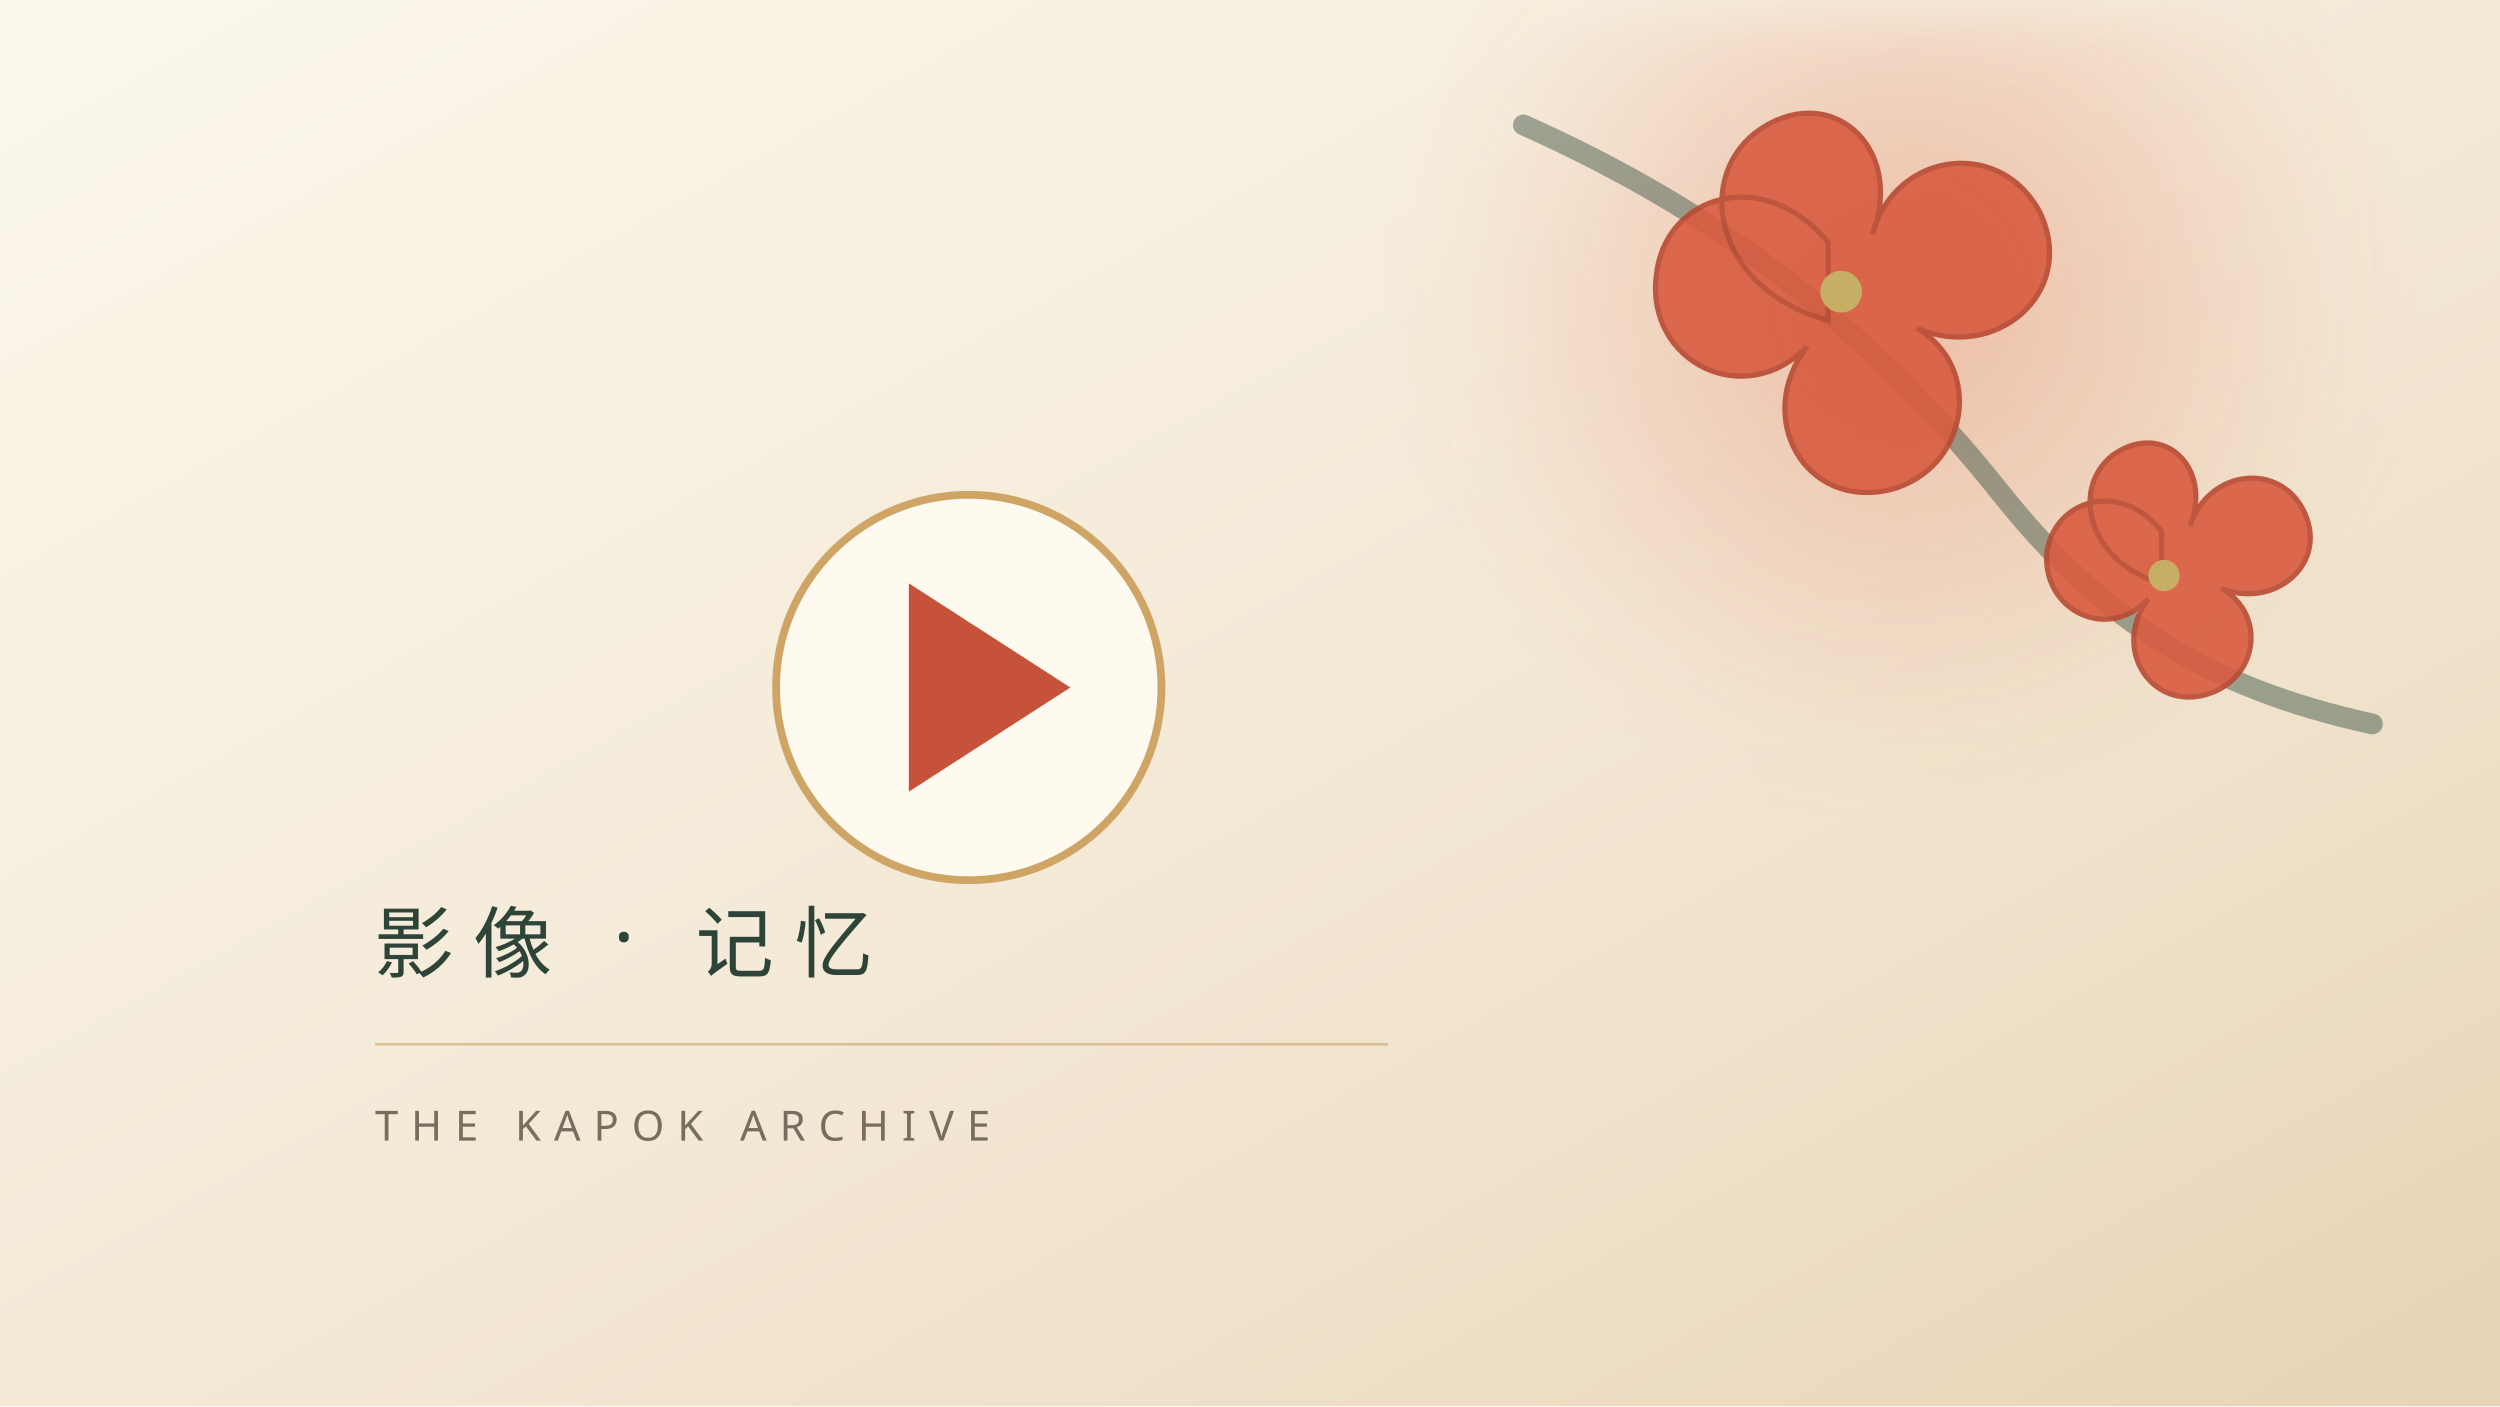
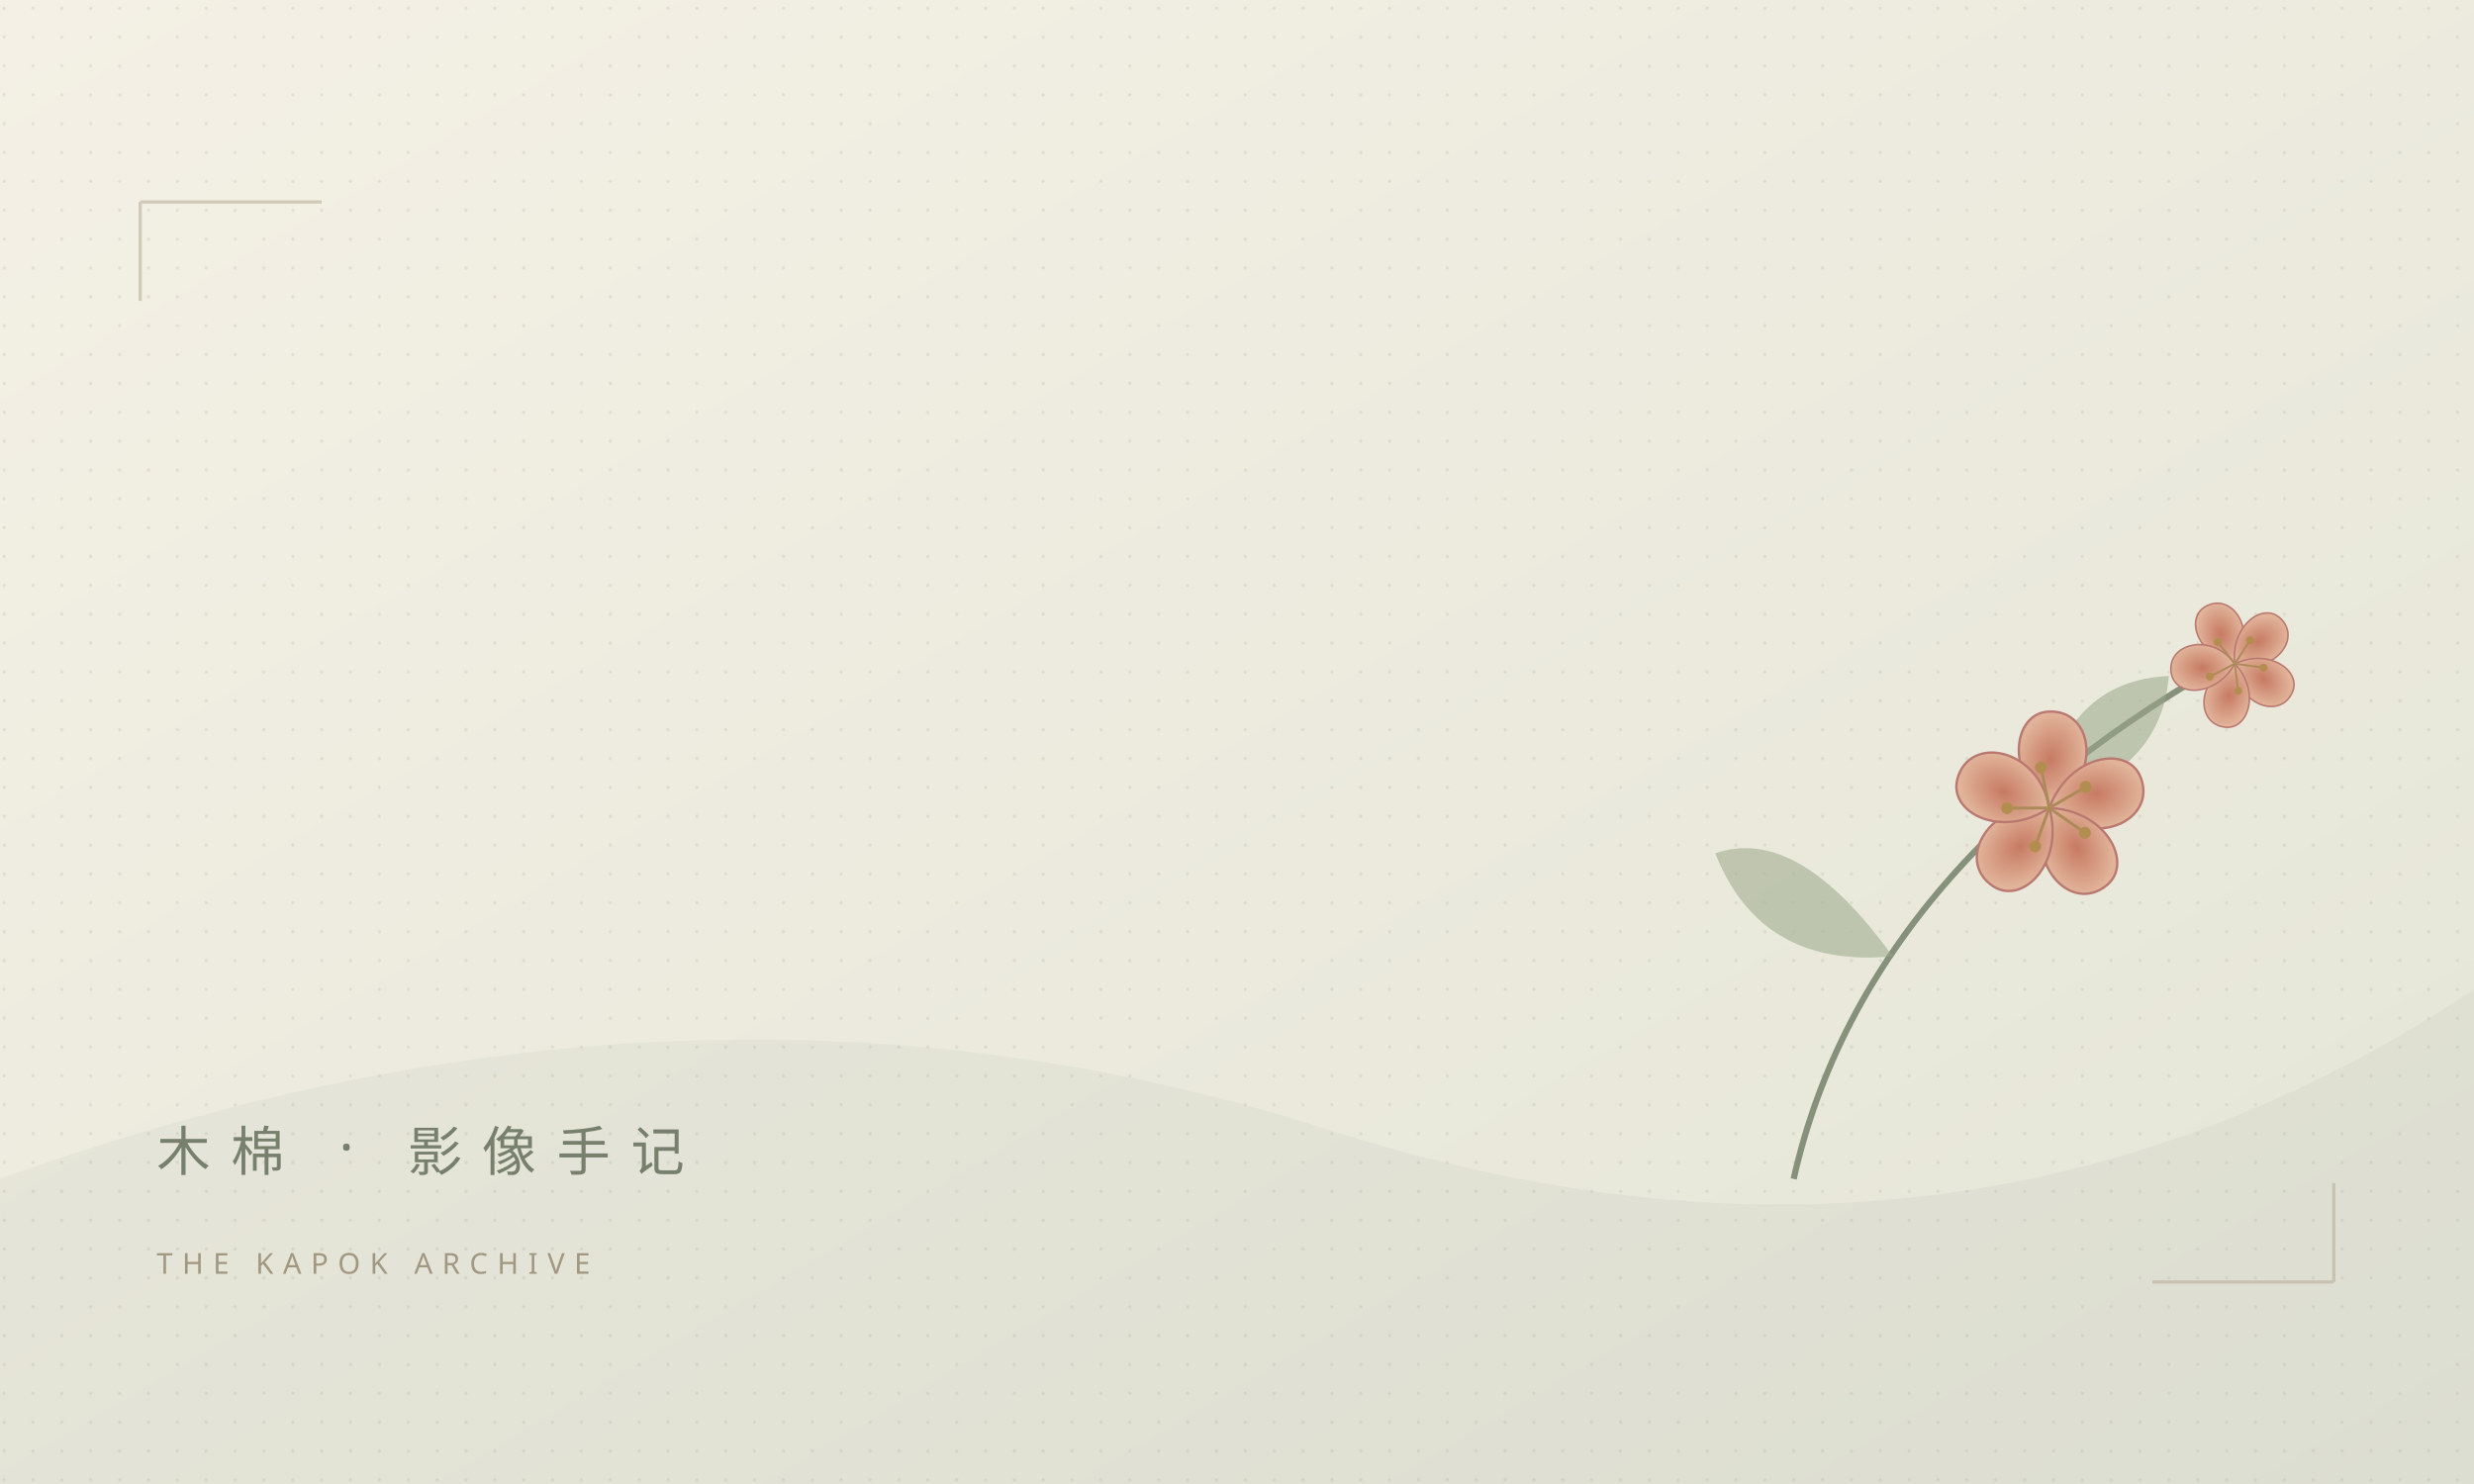
- <svg xmlns="http://www.w3.org/2000/svg" viewBox="0 0 960 540">
+ <svg xmlns="http://www.w3.org/2000/svg" viewBox="0 0 600 360">
  <defs>
-     <linearGradient id="paper" x2="1" y2="1">
-       <stop stop-color="#fbf7ec" />
-       <stop offset=".56" stop-color="#f3e8d5" />
-       <stop offset="1" stop-color="#e8d4b6" />
+     <linearGradient id="paper" x1="0" y1="0" x2="1" y2="1">
+       <stop stop-color="#f4f0e5" />
+       <stop offset="1" stop-color="#e4e5d7" />
    </linearGradient>
-     <radialGradient id="glow">
-       <stop stop-color="#df714f" stop-opacity=".38" />
-       <stop offset="1" stop-color="#df714f" stop-opacity="0" />
+     <radialGradient id="petal">
+       <stop stop-color="#c77a63" />
+       <stop offset="1" stop-color="#e1b49a" />
    </radialGradient>
-     <filter id="soft">
-       <feGaussianBlur stdDeviation="15" />
-     </filter>
+     <pattern id="grain" width="7" height="7" patternUnits="userSpaceOnUse">
+       <circle cx="1" cy="2" r=".4" fill="#817a65" opacity=".14" />
+     </pattern>
+     <g id="bloom">
+       <g fill="url(#petal)" stroke="#ba7970" stroke-width=".65">
+         <path id="p" d="M0 0C-14-6-16-22-7-25 5-29 12-11 0 0Z" />
+         <use href="#p" transform="rotate(72)" />
+         <use href="#p" transform="rotate(144)" />
+         <use href="#p" transform="rotate(216)" />
+         <use href="#p" transform="rotate(288)" />
+       </g>
+       <g stroke="#ad8b59" stroke-width=".8">
+         <path d="m0 0-5-10M0 0l8-8M0 0l11 4M0 0l-1 11M0 0l-11 3" />
+       </g>
+       <g fill="#b18e50">
+         <circle cx="-5" cy="-10" r="1.6" />
+         <circle cx="8" cy="-8" r="1.6" />
+         <circle cx="11" cy="4" r="1.6" />
+         <circle cx="-1" cy="11" r="1.6" />
+         <circle cx="-11" cy="3" r="1.6" />
+       </g>
+     </g>
  </defs>
-   <rect width="960" height="540" fill="url(#paper)" />
-   <circle cx="730" cy="115" r="185" fill="url(#glow)" filter="url(#soft)" />
-   <path d="M585 48c74 33 132 77 183 141 39 49 79 75 143 89" fill="none" stroke="#314f40" stroke-opacity=".45" stroke-width="8" stroke-linecap="round" />
-   <g fill="#d85b3f" stroke="#b84932" stroke-width="2" opacity=".9">
-     <path d="M702 123c-42-11-52-53-28-72 28-21 58 5 45 39 9-33 51-37 65-7 13 30-18 56-48 43 26 15 20 54-10 62-33 8-53-28-32-55-24 25-62 6-58-27 3-31 41-43 66-13z" />
-     <path d="M830 224c-28-8-35-36-19-49 19-14 39 4 30 27 7-22 35-25 44-5 9 20-12 37-32 29 18 10 14 36-7 41-21 5-35-19-21-37-16 17-41 4-39-18 3-20 28-28 44-8z" />
+   <rect width="600" height="360" fill="url(#paper)" />
+   <rect width="600" height="360" fill="url(#grain)" />
+   <path d="M0 286q169-61 322-12t278-34v120H0Z" fill="#92a08b" opacity=".09" />
+   <path d="M435 286q18-80 115-131" fill="none" stroke="#85917a" stroke-width="1.5" />
+   <path d="M459 232q-23-32-43-25 11 28 43 25m36-37q6-30 31-31-2 24-31 31" fill="#9ba88b" opacity=".55" />
+   <use href="#bloom" transform="translate(497 196) scale(.9) rotate(15)" />
+   <use href="#bloom" transform="translate(542 161) scale(.6) rotate(-12)" />
+   <g stroke="#b6ab93" stroke-width=".8" opacity=".55">
+     <path d="M34 49h44M34 49v24M566 311h-44M566 311v-24" />
  </g>
-   <g fill="#c7ae65">
-     <circle cx="707" cy="112" r="8" />
-     <circle cx="831" cy="221" r="6" />
-   </g>
-   <path d="M144 401h389" stroke="#b9924b" stroke-opacity=".45" />
-   <circle cx="372" cy="264" r="74" fill="#fffaf0" stroke="#cfa566" stroke-width="3" />
-   <path d="M349 224l62 40-62 40z" fill="#c65339" />
-   <text x="144" y="373" fill="#2e4439" font-size="30" font-family="serif" letter-spacing="8">影像 · 记忆</text>
-   <text x="144" y="438" fill="#786d5f" font-size="16" font-family="sans-serif" letter-spacing="5">THE KAPOK ARCHIVE</text>
+   <text x="38" y="284" fill="#77806d" font-family="serif" font-size="13" letter-spacing="5">木棉 · 影像手记</text>
+   <text x="38" y="309" fill="#a29882" font-family="sans-serif" font-size="7" letter-spacing="2.3">THE KAPOK ARCHIVE</text>
</svg>
